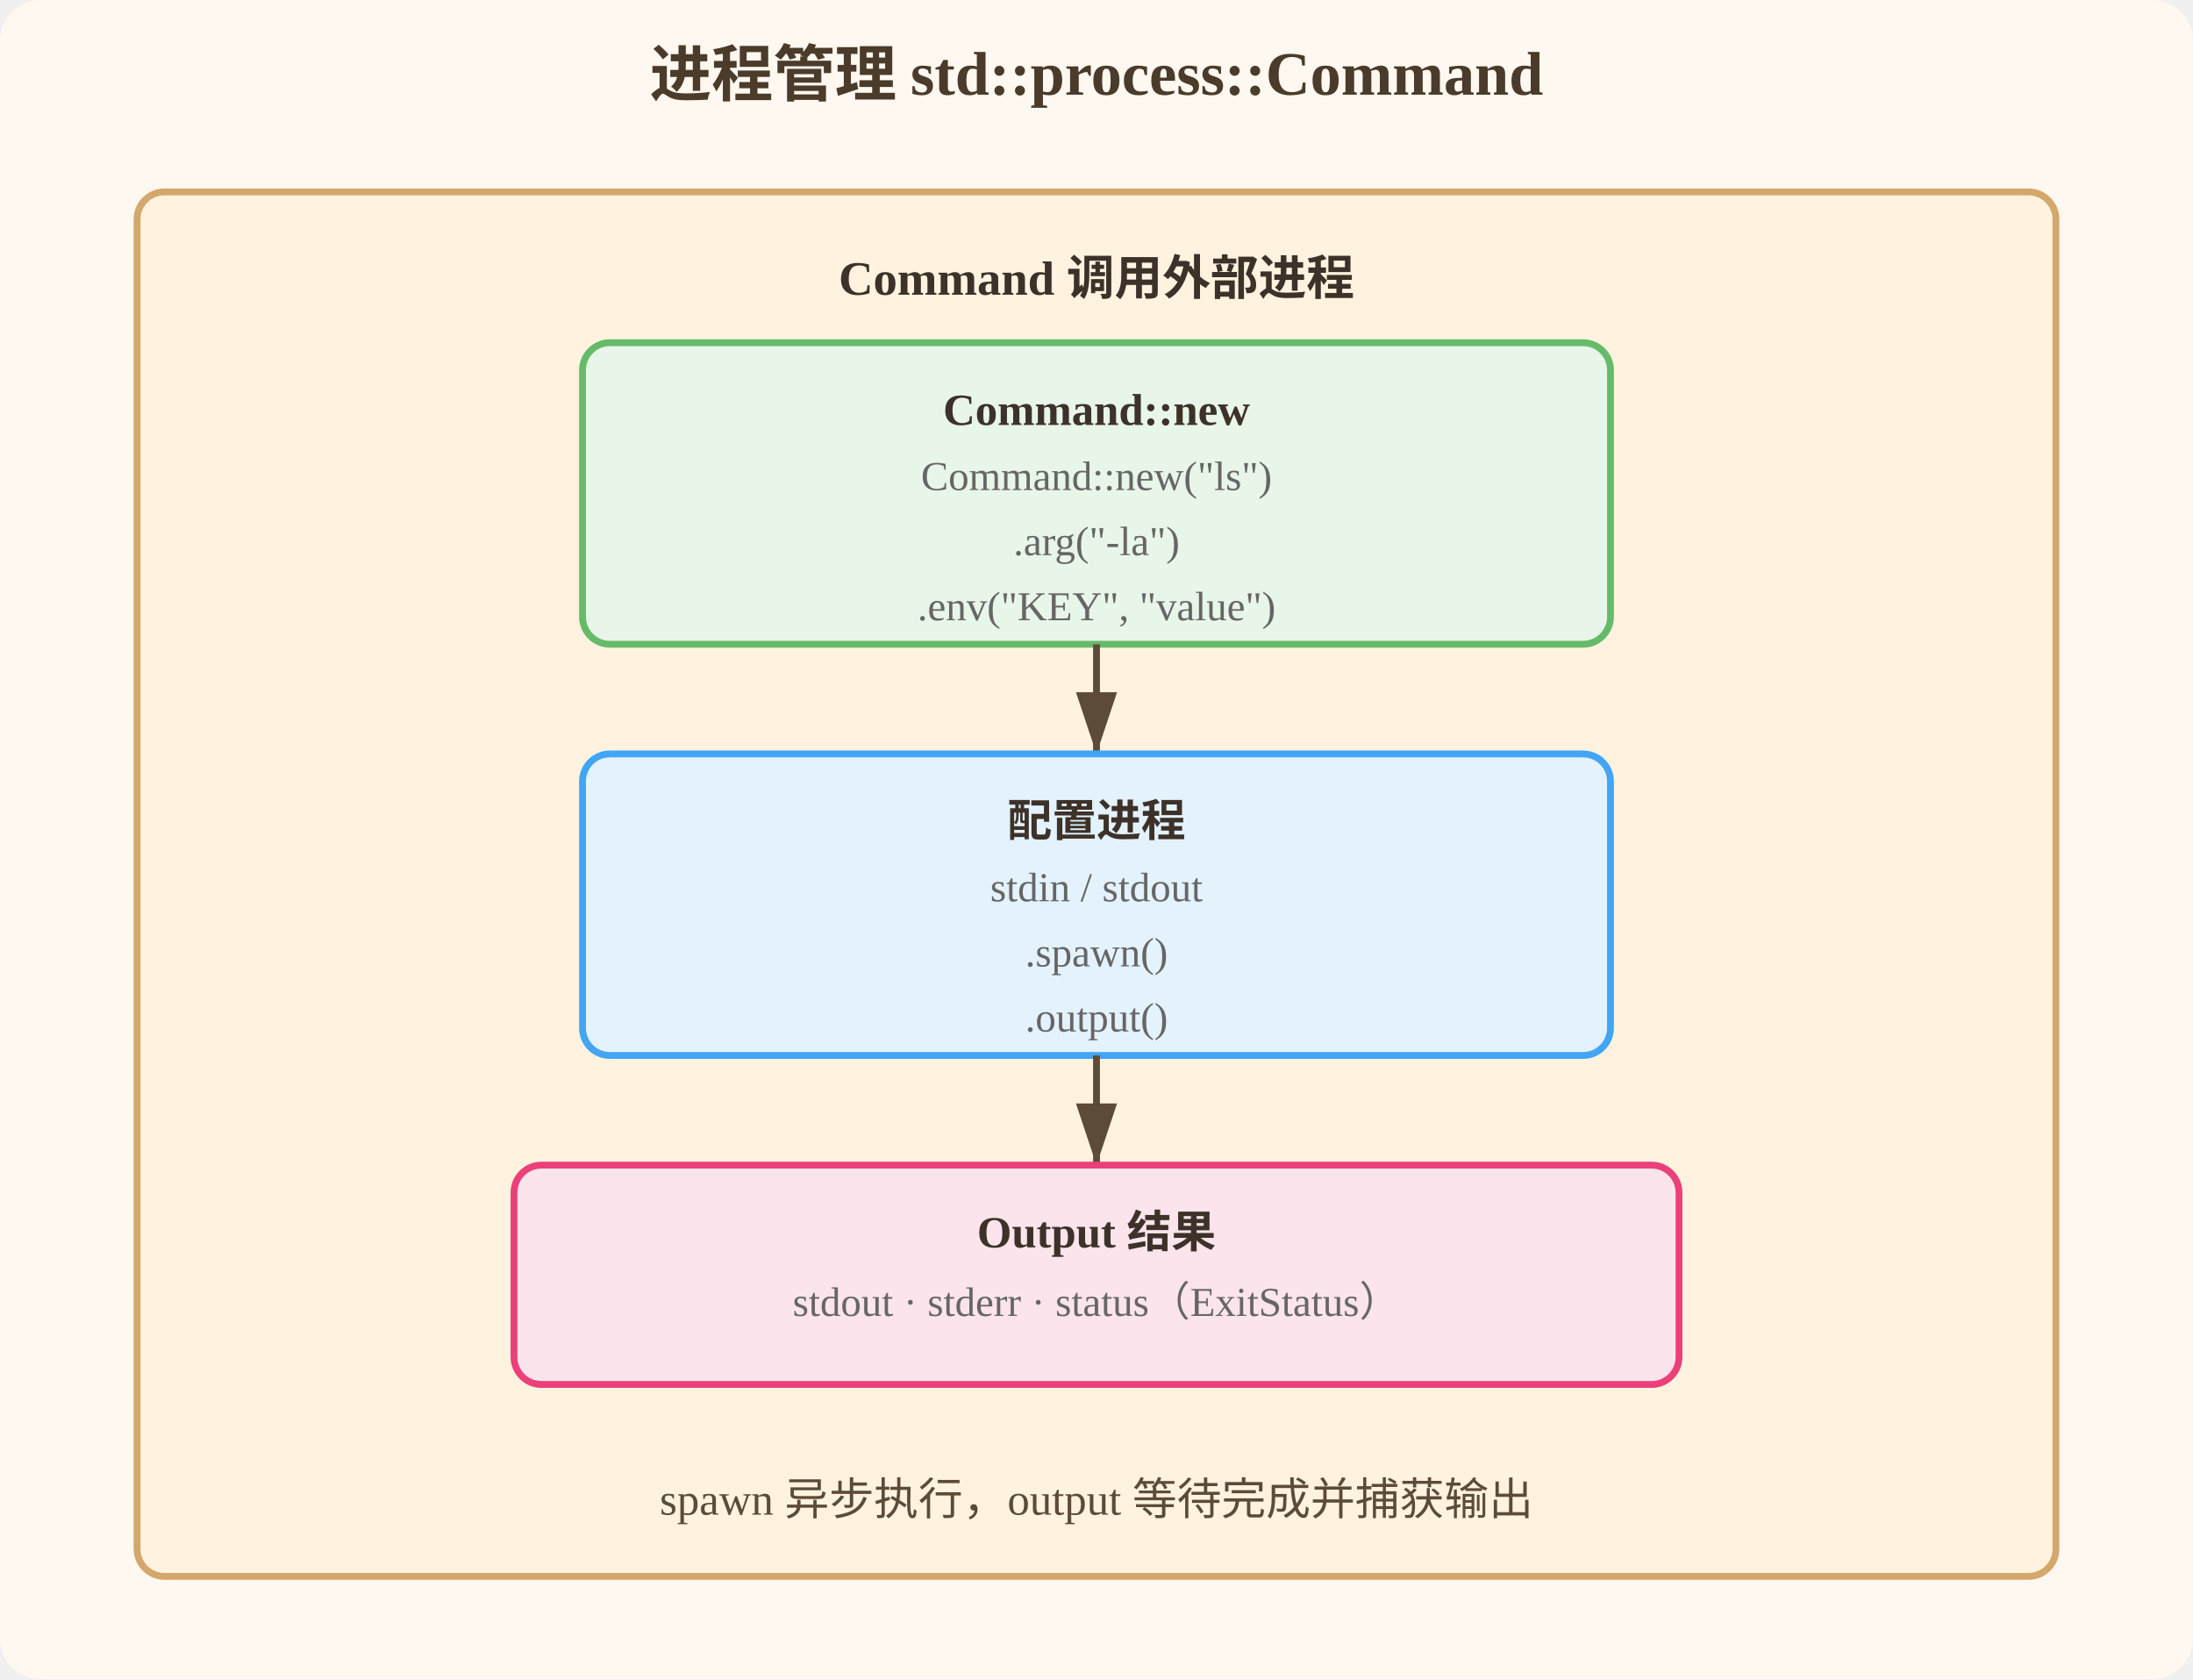
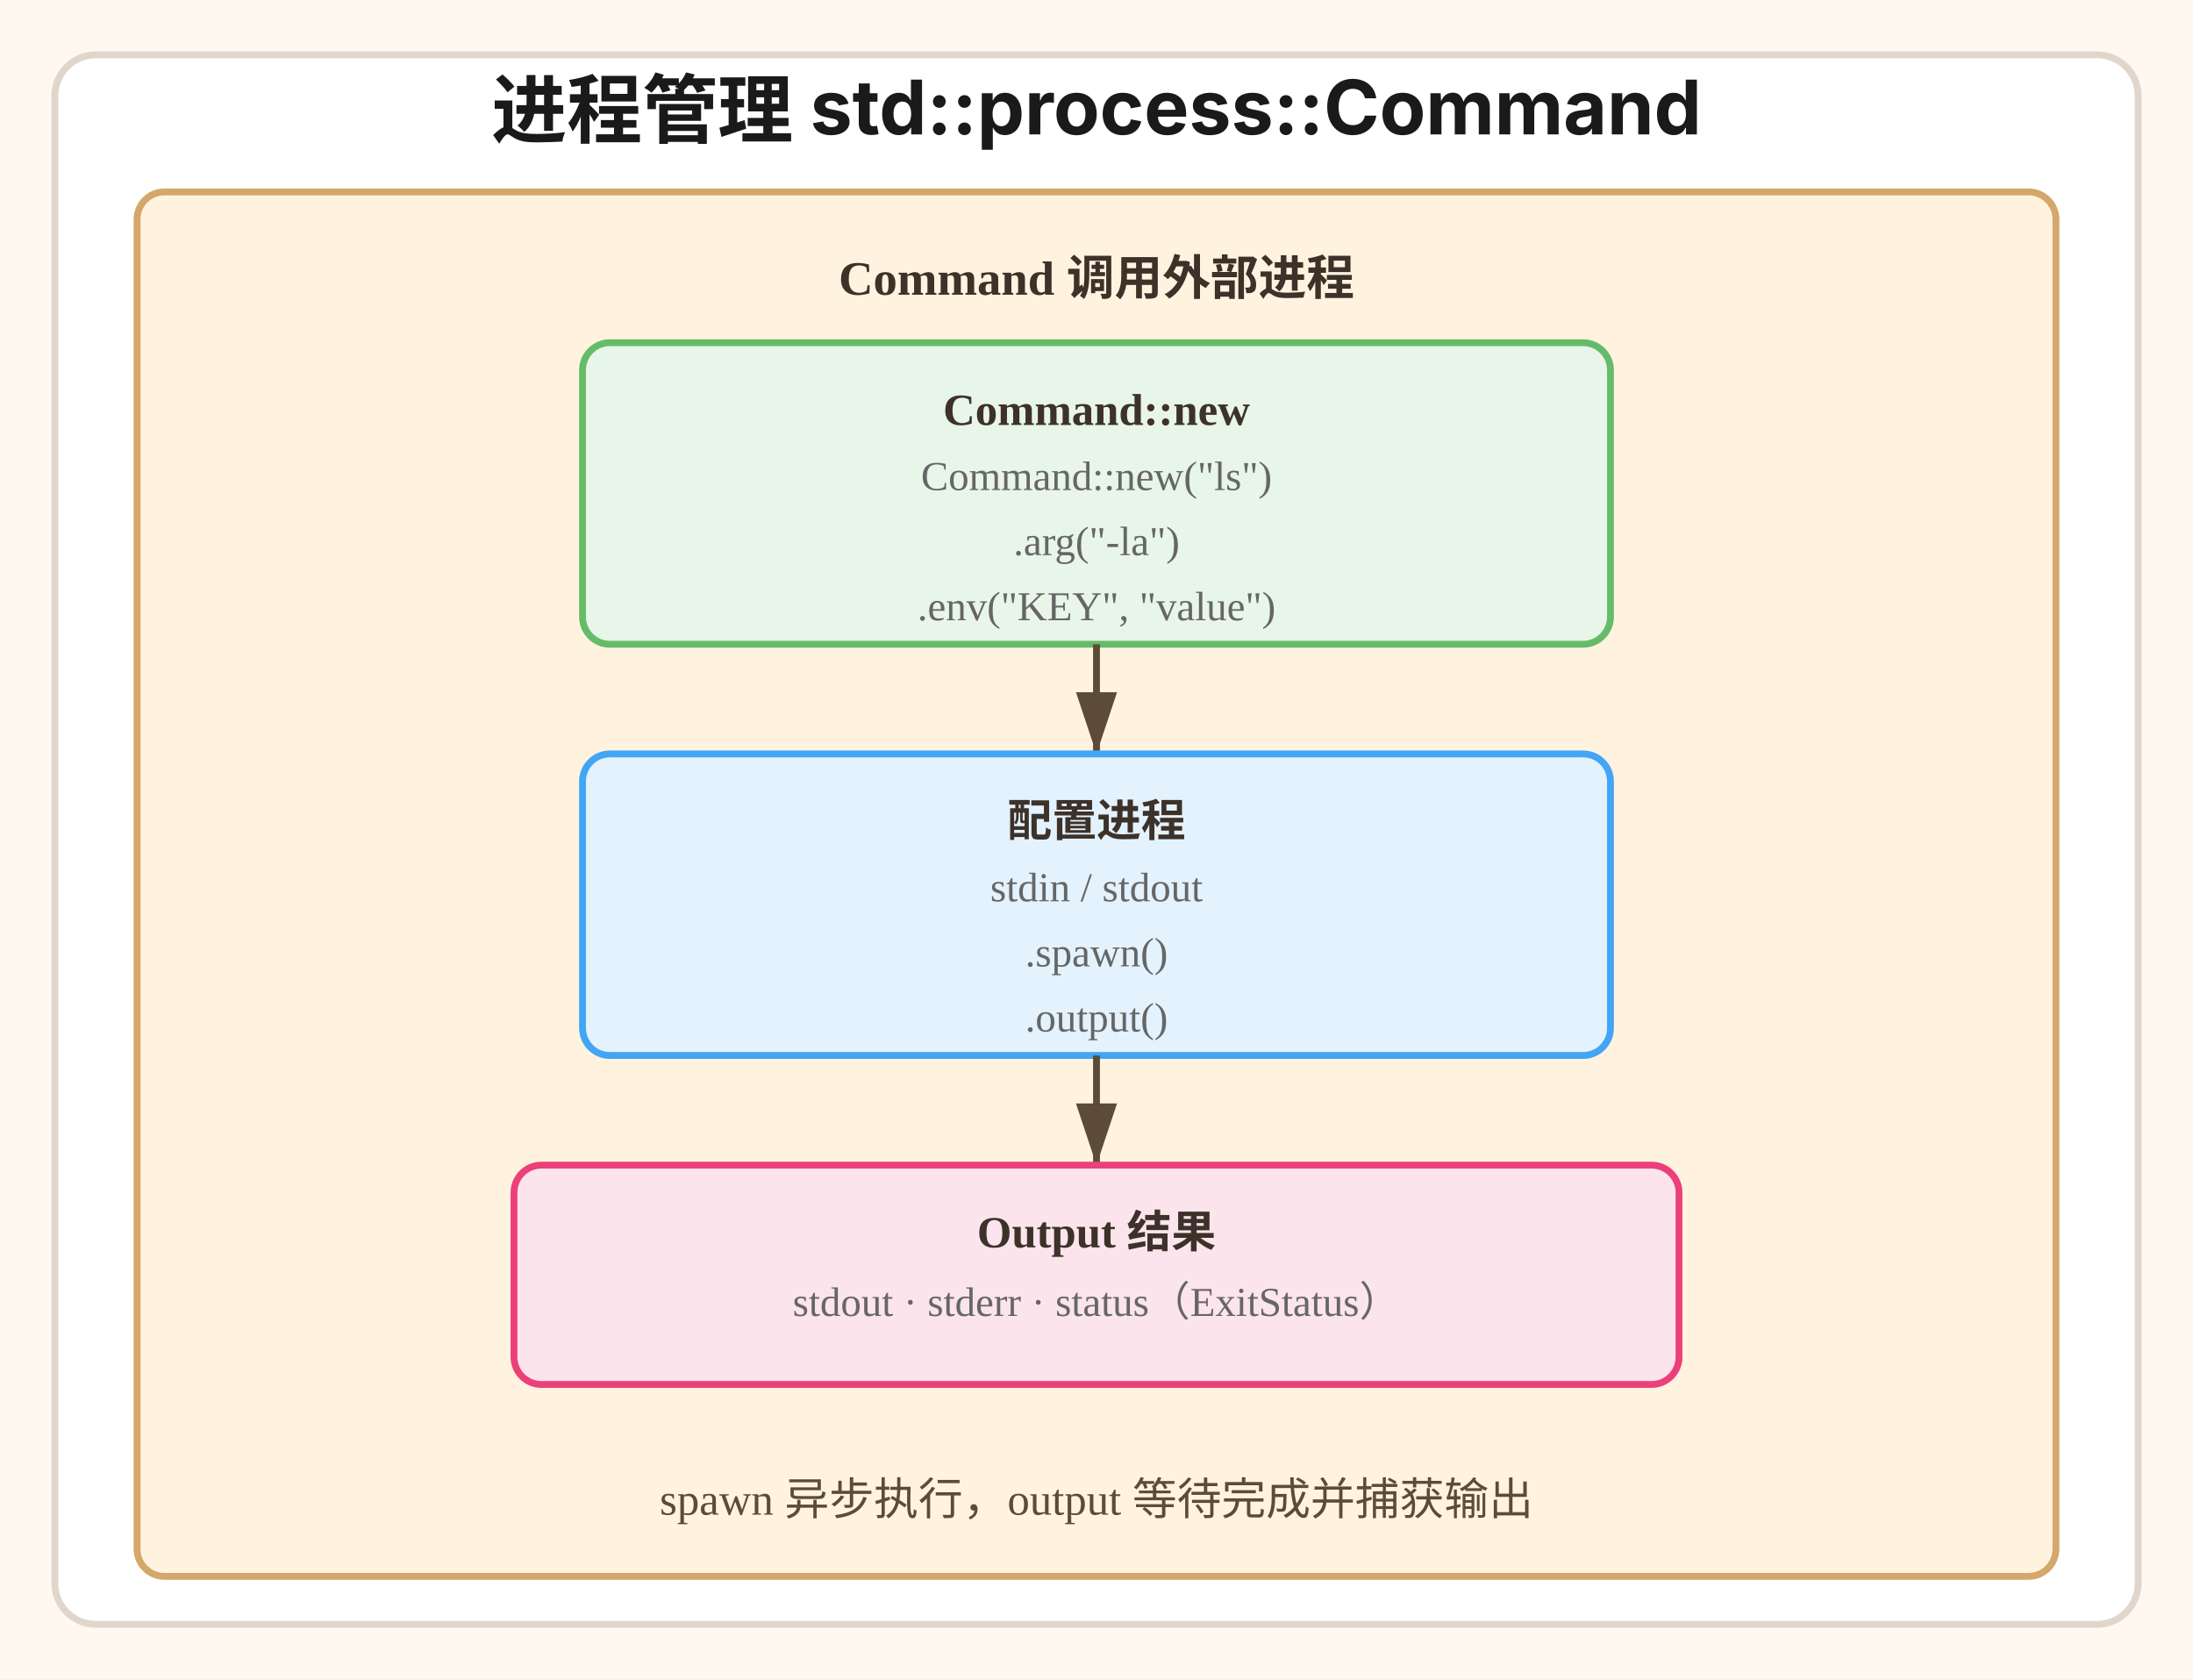
<svg xmlns="http://www.w3.org/2000/svg" width="640" height="490" viewBox="0 0 640 490">
-   <rect width="100%" height="100%" fill="#fff8f0" rx="12" />
-   <text x="320" y="28" text-anchor="middle" font-size="18" font-weight="bold" fill="#4a3b2a">进程管理 std::process::Command</text>
  <defs>
+     <style>
+       .bg { fill: #fff8f0; }
+       .card { fill: #ffffff; stroke: #e0d6cc; stroke-width: 2; }
+       .title { font: bold 22px system-ui, -apple-system, sans-serif; fill: #1a1a1a; }
+       .text { font: 15px system-ui, -apple-system, sans-serif; fill: #2a2a2a; }
+       .code { font: 14px "SF Mono", Menlo, monospace; fill: #3a2a1a; }
+       .label { font: 13px system-ui, -apple-system, sans-serif; fill: #5a5a5a; }
+       .arrow { stroke: #7a6a5a; stroke-width: 2; fill: none; marker-end: url(#arrowhead); }
+       .highlight { fill: #ffeacc; stroke: #ffaa55; stroke-width: 2; }
+       .box { fill: #e8f4ff; stroke: #3399ff; stroke-width: 2; }
+       .box2 { fill: #f0ffe8; stroke: #66bb33; stroke-width: 2; }
+       .box3 { fill: #fff0f5; stroke: #dd5599; stroke-width: 2; }
+     </style>
+     <marker id="arrowhead" markerWidth="10" markerHeight="7" refX="9" refY="3.5" orient="auto">
+       <polygon points="0 0, 10 3.5, 0 7" fill="#7a6a5a" />
+     </marker>
    <marker id="arrow" markerWidth="10" markerHeight="10" refX="9" refY="3" orient="auto" markerUnits="strokeWidth">
      <path d="M0,0 L0,6 L9,3 z" fill="#5c4b37" />
    </marker>
  </defs>
+   <rect width="640" height="490" class="bg" />
+   <rect x="16" y="16" width="608" height="458" rx="12" class="card" />
+   <text x="320" y="40" text-anchor="middle" class="title">进程管理 std::process::Command</text>
  <rect x="40" y="56" width="560" height="404" fill="#fff3e0" stroke="#d4a76a" stroke-width="2" rx="8" />
  <text x="320" y="86" font-size="14" font-weight="bold" fill="#3d3229" text-anchor="middle">Command 调用外部进程</text>
  <rect x="170" y="100" width="300" height="88" fill="#e8f5e9" stroke="#66bb6a" stroke-width="2" rx="8" />
  <text x="320" y="124" font-size="13" font-weight="bold" fill="#3d3229" text-anchor="middle">Command::new</text>
  <text x="320" y="143" font-size="12" fill="#666" text-anchor="middle">Command::new("ls")</text>
  <text x="320" y="162" font-size="12" fill="#666" text-anchor="middle">.arg("-la")</text>
  <text x="320" y="181" font-size="12" fill="#666" text-anchor="middle">.env("KEY", "value")</text>
  <line x1="320" y1="188" x2="320" y2="220" stroke="#5c4b37" stroke-width="2" marker-end="url(#arrow)" />
  <rect x="170" y="220" width="300" height="88" fill="#e3f2fd" stroke="#42a5f5" stroke-width="2" rx="8" />
  <text x="320" y="244" font-size="13" font-weight="bold" fill="#3d3229" text-anchor="middle">配置进程</text>
  <text x="320" y="263" font-size="12" fill="#666" text-anchor="middle">stdin / stdout</text>
  <text x="320" y="282" font-size="12" fill="#666" text-anchor="middle">.spawn()</text>
  <text x="320" y="301" font-size="12" fill="#666" text-anchor="middle">.output()</text>
  <line x1="320" y1="308" x2="320" y2="340" stroke="#5c4b37" stroke-width="2" marker-end="url(#arrow)" />
  <rect x="150" y="340" width="340" height="64" fill="#fce4ec" stroke="#ec407a" stroke-width="2" rx="8" />
  <text x="320" y="364" font-size="13" font-weight="bold" fill="#3d3229" text-anchor="middle">Output 结果</text>
  <text x="320" y="384" font-size="12" fill="#666" text-anchor="middle">stdout · stderr · status（ExitStatus）</text>
  <text x="320" y="442" font-size="13" fill="#5c4b37" text-anchor="middle">spawn 异步执行，output 等待完成并捕获输出</text>
</svg>
